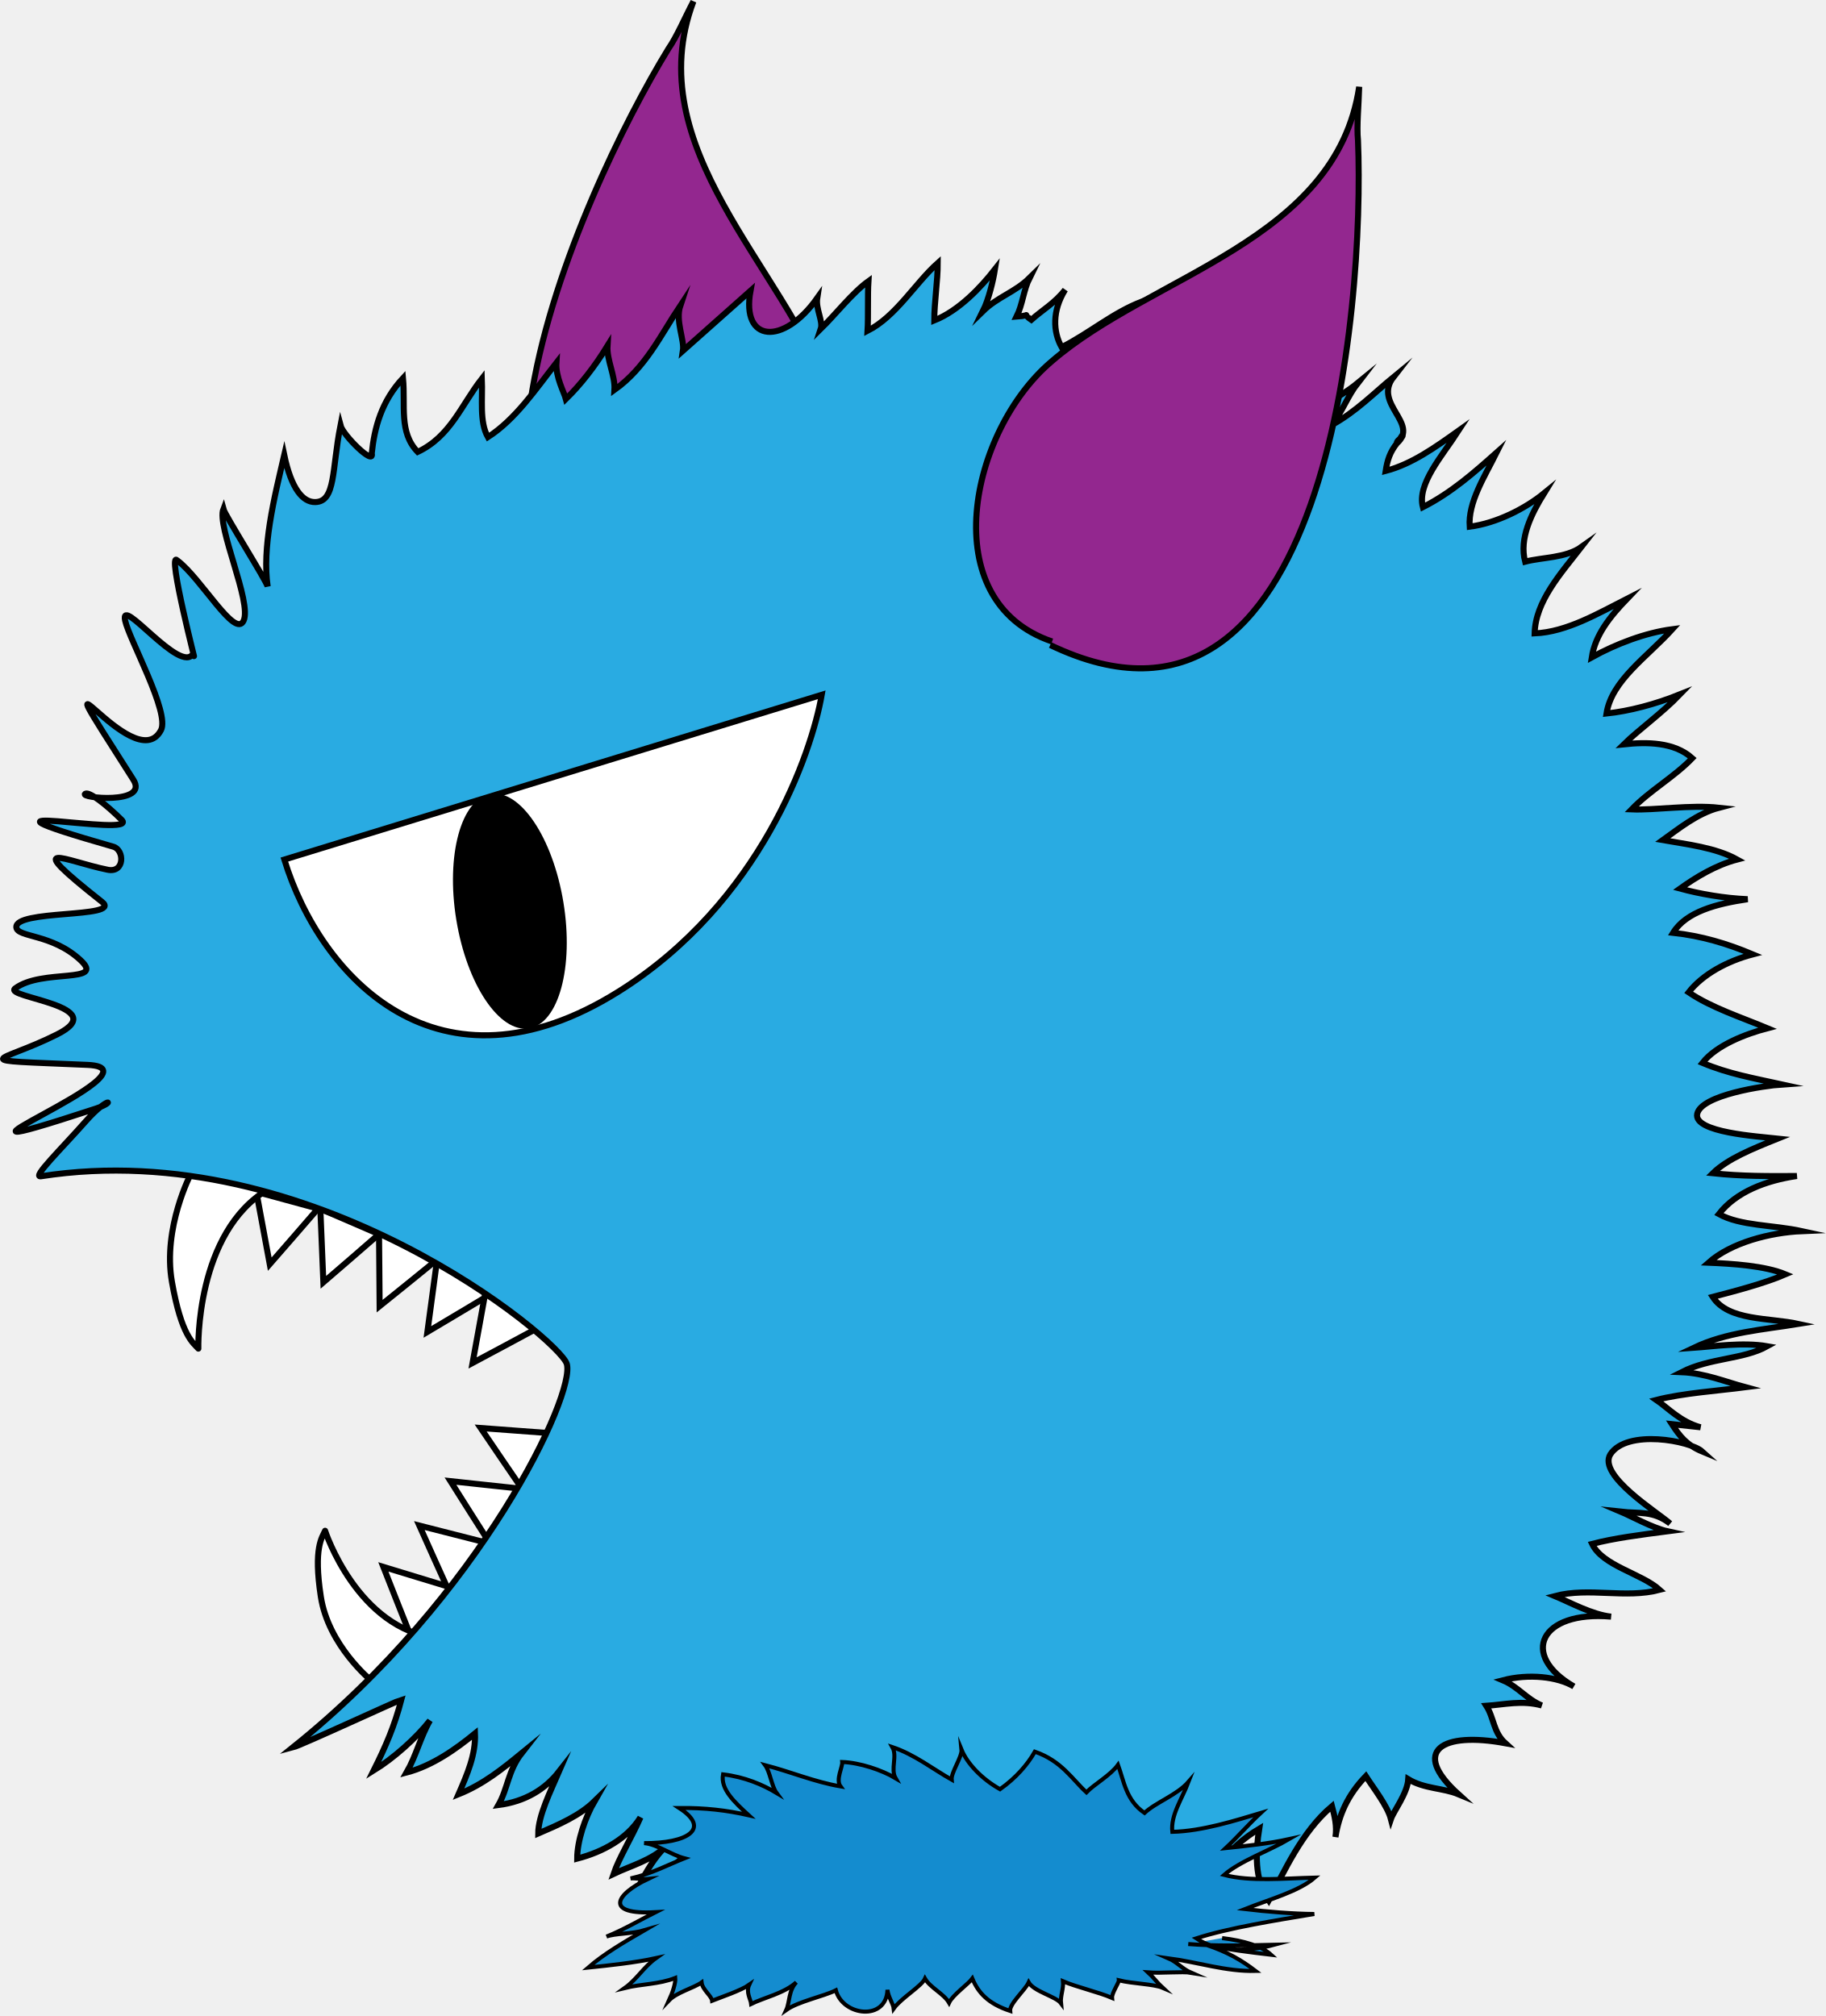
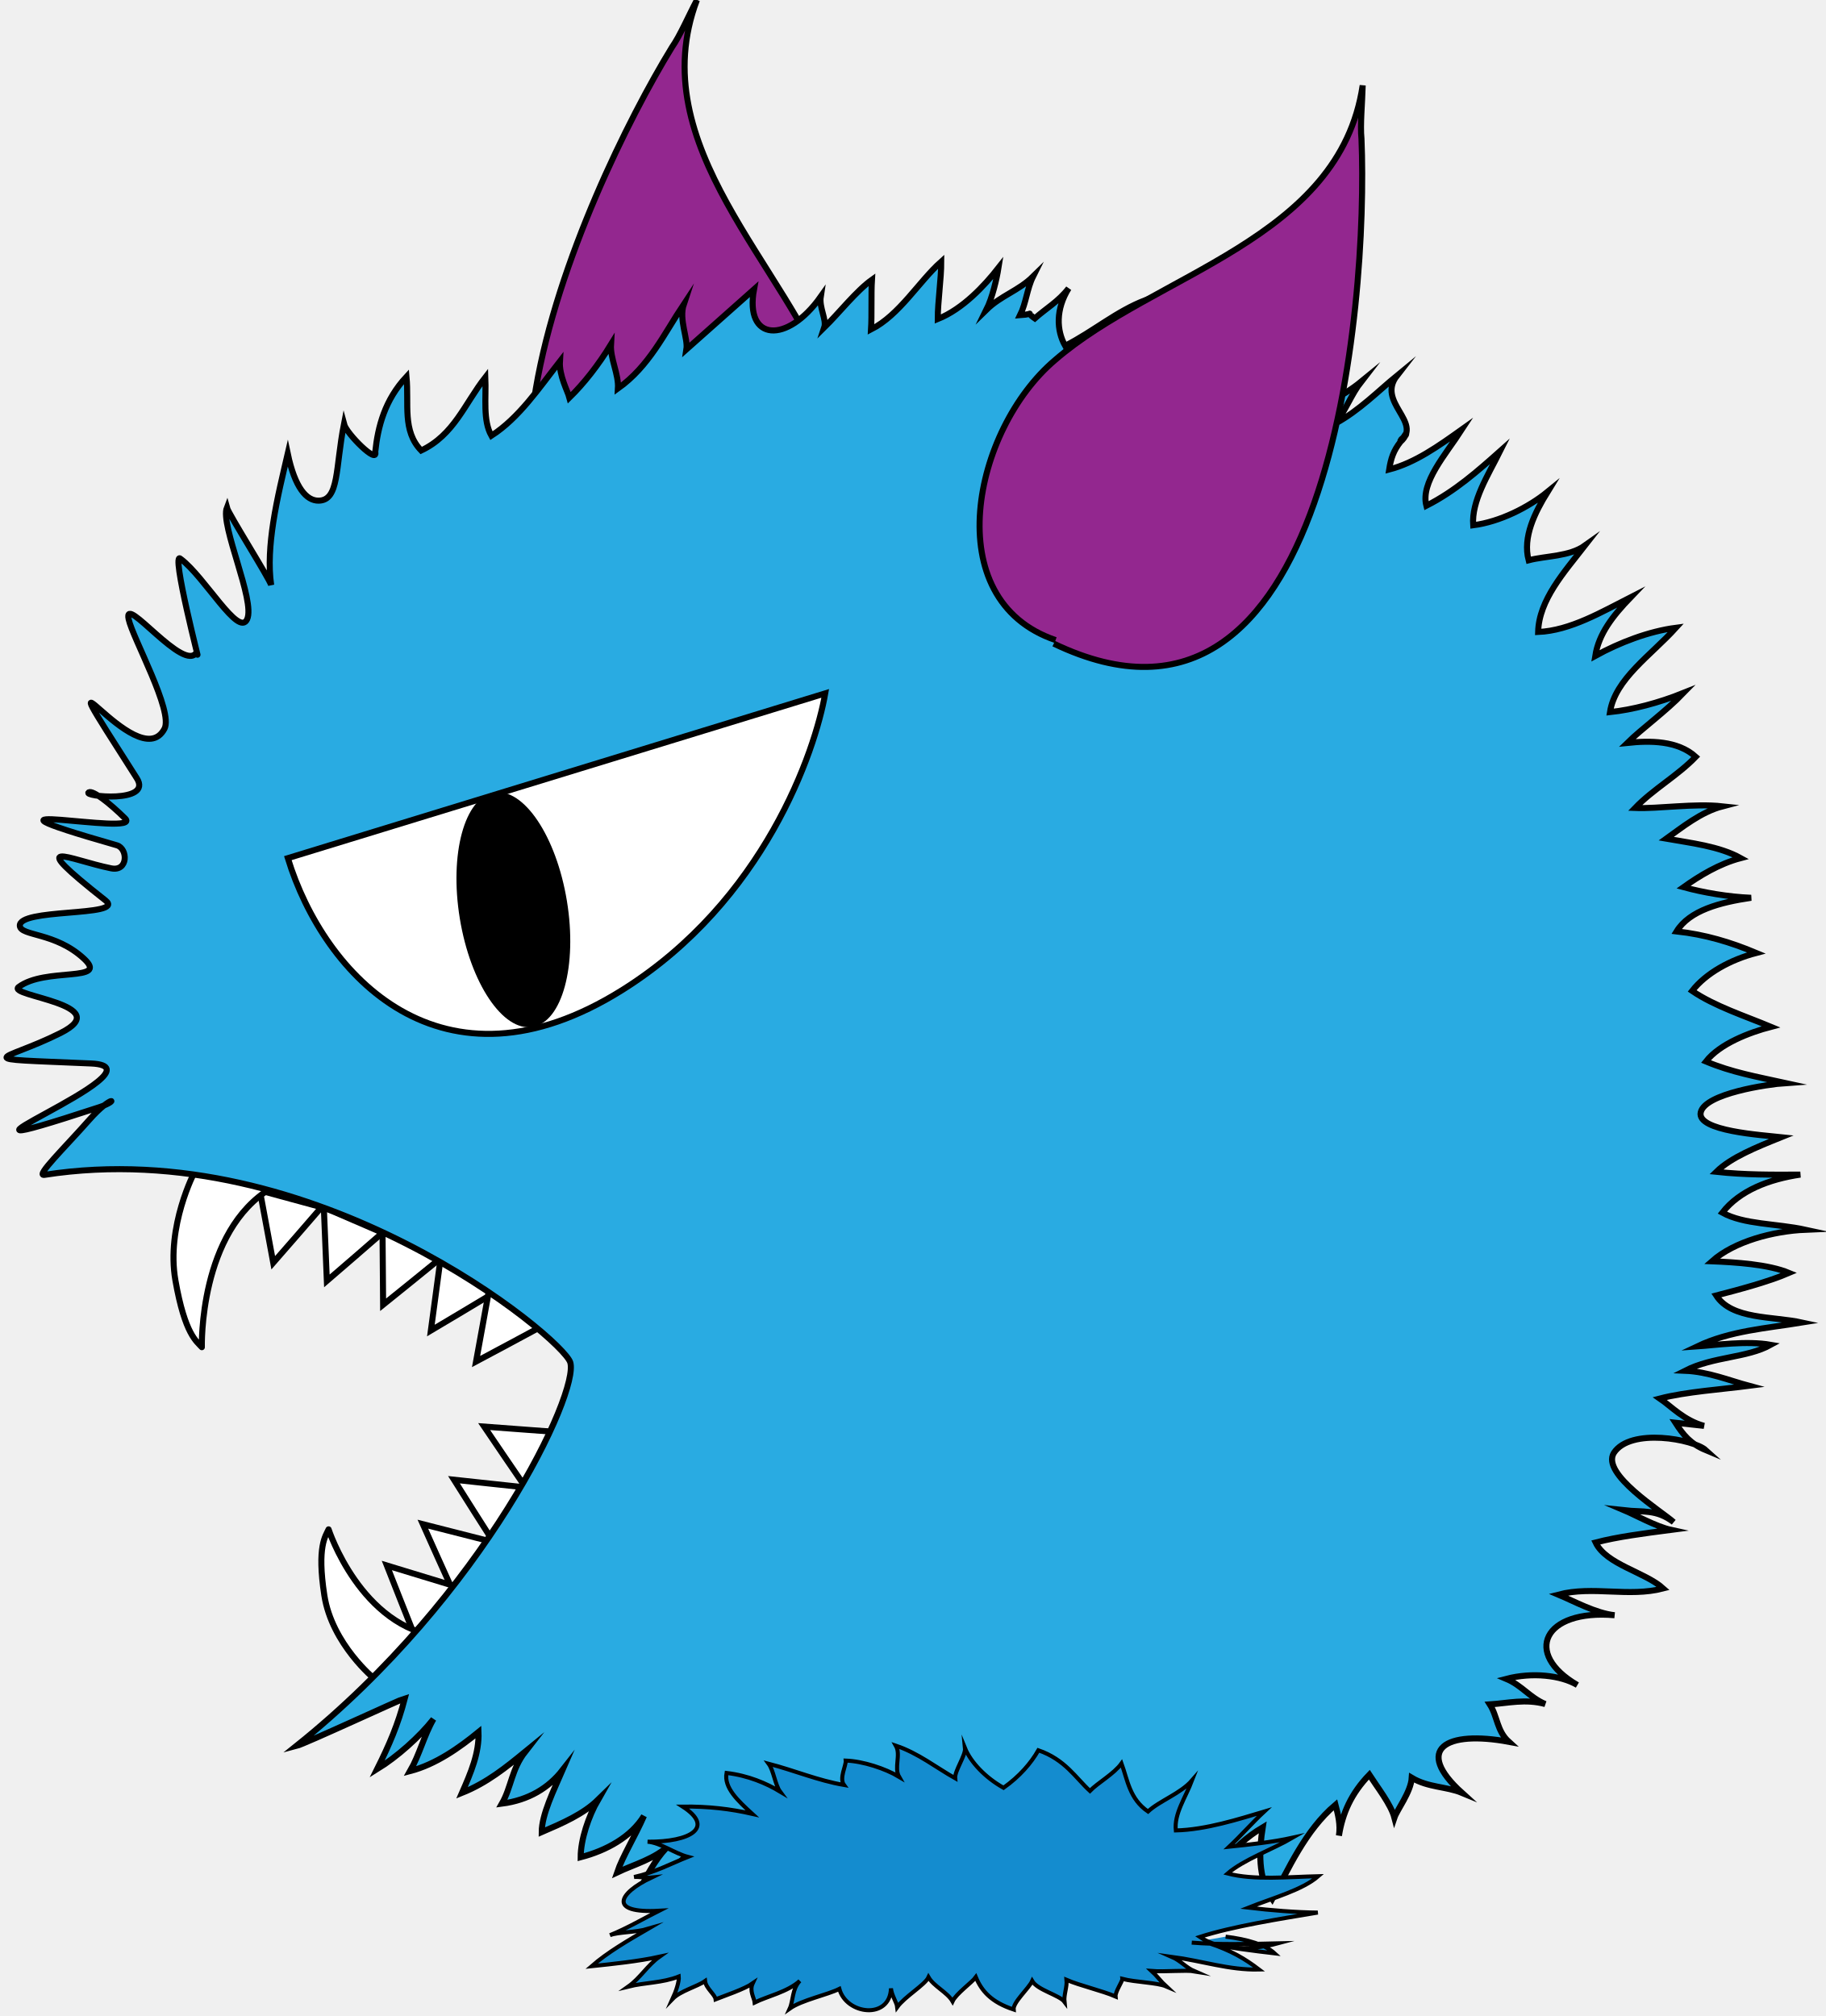
- <svg xmlns="http://www.w3.org/2000/svg" version="1.1" id="Laag_1" x="0px" y="0px" width="906.55px" height="1001.271px" viewBox="183.051 54.437 906.55 1001.271" enable-background="new 183.051 54.437 906.55 1001.271" xml:space="preserve">
+ <svg xmlns="http://www.w3.org/2000/svg" version="1.1" id="Laag_1" x="0px" y="0px" width="906.55px" height="1001.271px" viewBox="0 0 906.55 1001.271" enable-background="new 0 0 906.55 1001.271" xml:space="preserve">
  <g>
-     <polygon fill="#FFFFFF" stroke="#000000" stroke-width="3" stroke-miterlimit="10" points="450.229,780.125 442.299,793.864    431.951,778.729 421.737,763.671 439.948,765.032 458.165,766.387  " />
-     <polygon fill="#FFFFFF" stroke="#000000" stroke-width="3" stroke-miterlimit="10" points="434.68,807.438 426.297,820.907    416.46,805.441 406.743,790.055 424.902,792.017 443.065,793.968  " />
-     <polygon fill="#FFFFFF" stroke="#000000" stroke-width="3" stroke-miterlimit="10" points="416.483,833.297 406.28,845.444    398.731,828.739 391.291,812.131 408.986,816.644 426.692,821.149  " />
-     <polygon fill="#FFFFFF" stroke="#000000" stroke-width="3" stroke-miterlimit="10" points="397.603,854.953 386.848,866.619    380.079,849.581 373.412,832.648 390.884,837.975 408.362,843.289  " />
-     <polygon fill="#FFFFFF" stroke="#000000" stroke-width="3" stroke-miterlimit="10" points="325.646,650.545 340.952,654.714    328.956,668.575 316.999,682.291 313.671,664.334 310.336,646.376  " />
-     <polygon fill="#FFFFFF" stroke="#000000" stroke-width="3" stroke-miterlimit="10" points="356.685,661.107 371.247,667.401    357.406,679.425 343.626,691.31 342.878,673.062 342.121,654.812  " />
-     <polygon fill="#FFFFFF" stroke="#000000" stroke-width="3" stroke-miterlimit="10" points="385.609,673.404 399.954,680.175    385.727,691.73 371.561,703.156 371.416,684.896 371.262,666.626  " />
-     <polygon fill="#FFFFFF" stroke="#000000" stroke-width="3" stroke-miterlimit="10" points="413.392,688.495 426.636,697.229    410.915,706.653 395.276,715.959 397.716,697.861 400.148,679.755  " />
-     <polygon fill="#FFFFFF" stroke="#000000" stroke-width="3" stroke-miterlimit="10" points="437.081,704.755 449.909,714.09    433.769,722.78 417.717,731.354 420.991,713.387 424.255,695.411  " />
-     <path fill="#FFFFFF" stroke="#000000" stroke-width="3" stroke-linecap="round" stroke-miterlimit="10" d="M344.481,814.706   c-1.468,3.333-5.865,8.367-2.114,32.729c3.75,24.36,25.056,41.679,25.056,41.679s42.157-19.953,32.999-20.97   C360.406,863.704,344.481,814.706,344.481,814.706" />
-     <path fill="#FFFFFF" stroke="#000000" stroke-width="3" stroke-linecap="round" stroke-miterlimit="10" d="M281.547,724.243   c-2.519-2.845-8.385-6.226-13.117-33.138c-4.731-26.912,9.516-53.916,9.516-53.916s46.611,2.943,38.303,7.865   C279.949,666.569,281.547,724.243,281.547,724.243" />
+     <polygon fill="#FFFFFF" stroke="#000000" stroke-width="3" stroke-miterlimit="10" points="268.914,724.987 260.984,738.726    250.637,723.591 240.423,708.532 258.634,709.894 276.851,711.249  " />
+     <polygon fill="#FFFFFF" stroke="#000000" stroke-width="3" stroke-miterlimit="10" points="253.365,752.3 244.982,765.769    235.146,750.304 225.429,734.917 243.588,736.878 261.751,738.829  " />
+     <polygon fill="#FFFFFF" stroke="#000000" stroke-width="3" stroke-miterlimit="10" points="235.169,778.159 224.966,790.306    217.417,773.601 209.977,756.993 227.672,761.505 245.378,766.011  " />
+     <polygon fill="#FFFFFF" stroke="#000000" stroke-width="3" stroke-miterlimit="10" points="216.288,799.815 205.533,811.481    198.765,794.442 192.098,777.511 209.569,782.837 227.048,788.151  " />
+     <polygon fill="#FFFFFF" stroke="#000000" stroke-width="3" stroke-miterlimit="10" points="144.332,595.407 159.638,599.575    147.642,613.437 135.685,627.153 132.356,609.196 129.021,591.237  " />
+     <polygon fill="#FFFFFF" stroke="#000000" stroke-width="3" stroke-miterlimit="10" points="175.37,605.97 189.933,612.263    176.092,624.286 162.312,636.171 161.563,617.925 160.807,599.675  " />
+     <polygon fill="#FFFFFF" stroke="#000000" stroke-width="3" stroke-miterlimit="10" points="204.295,618.267 218.64,625.036    204.412,636.593 190.246,648.019 190.102,629.759 189.947,611.487  " />
+     <polygon fill="#FFFFFF" stroke="#000000" stroke-width="3" stroke-miterlimit="10" points="232.077,633.356 245.321,642.091    229.601,651.515 213.962,660.821 216.401,642.724 218.834,624.616  " />
+     <polygon fill="#FFFFFF" stroke="#000000" stroke-width="3" stroke-miterlimit="10" points="255.767,649.616 268.595,658.952    252.454,667.642 236.402,676.216 239.677,658.249 242.94,640.272  " />
+     <path fill="#FFFFFF" stroke="#000000" stroke-width="3" stroke-linecap="round" stroke-miterlimit="10" d="M163.167,759.567   c-1.469,3.334-5.865,8.367-2.114,32.729c3.75,24.361,25.056,41.68,25.056,41.68s42.157-19.953,32.999-20.969   C179.092,808.565,163.167,759.567,163.167,759.567" />
+     <path fill="#FFFFFF" stroke="#000000" stroke-width="3" stroke-linecap="round" stroke-miterlimit="10" d="M100.232,669.104   c-2.519-2.844-8.385-6.227-13.117-33.137c-4.731-26.912,9.516-53.916,9.516-53.916s46.611,2.941,38.303,7.863   C98.635,611.431,100.232,669.104,100.232,669.104" />
  </g>
-   <path fill="#93278F" stroke="#000000" stroke-width="3" stroke-miterlimit="10" d="M526.373,371.947  c-152.267-9.292-54.528-222.978-11.393-293.323c4.093-5.852,8.267-15.66,12.408-23.486c-27.331,72.672,44.624,131.66,67.032,193.548  c18.702,49.926-6.85,132.523-67.998,121.274" />
-   <path fill="#29ABE2" stroke="#000000" stroke-width="3" stroke-miterlimit="10" d="M876.731,274.593  c-0.414-1.639,3.269-2.615,2.837-4.263L876.731,274.593c-3.45,4.393-4.727,8.266-5.582,13.736  c12.896-3.357,24.505-11.66,36.156-19.957c-8.194,12.659-20.678,26.438-17.682,37.951c14.213-7.225,25.404-17.164,36.591-27.117  c-6.032,12.105-14.212,24.764-13.348,36.814c13.329-1.723,27.529-8.943,37.009-16.684c-6.452,10.455-12.5,22.577-9.477,34.073  c8.588-2.263,20.206-1.784,27.959-7.322c-10.306,13.231-22.83,27.029-23.243,42.927c15.906-0.64,31.832-10.074,46.031-17.297  c-9.014,9.38-15.916,18.19-17.647,29.178c12.06-6.661,26.693-12.235,40.039-13.97c-12.498,13.791-30.166,25.42-32.738,41.891  c11.187-1.171,24.111-4.547,36.57-9.565c-9.034,9.382-20.654,17.679-27.974,24.864c11.197-1.176,24.962-1.265,33.995,6.891  c-9.028,9.387-21.102,16.054-30.132,25.427c11.604,0.481,29.25-2.376,43.443-0.827c-10.752,2.804-20.229,10.561-27.95,16.076  c12.023,2.13,26.232,3.677,36.962,9.641c-10.734,2.806-20.646,8.91-28.387,14.435c9.894,2.677,21.943,4.793,33.563,5.279  c-15.488,2.281-30.572,6.234-37.012,16.687c14.182,1.562,26.652,5.297,39.573,10.705c-12.912,3.375-24.967,10.045-31.855,18.852  c11.167,7.613,26.246,12.457,39.134,17.842c-10.734,2.806-25.368,8.4-32.271,17.211c12.906,5.401,24.943,7.513,39.589,10.718  c-9.041,0.606-40.017,5.185-42.185,14.523c-2.146,9.349,30.55,11.309,40.01,12.353c-12.478,5.021-24.967,10.034-32.271,17.214  c14.18,1.537,27.959,1.458,41.721,1.372c-15.488,2.291-30.125,7.868-38.733,18.901c10.774,5.959,26.677,5.308,41.308,8.488  c-15.916,0.67-35.291,5.718-46.479,15.67c11.618,0.475,27.971,1.47,38.296,5.771c-10.33,4.468-25.396,8.408-36.164,11.217  c7.743,12,27.97,10.234,42.597,13.422c-17.645,2.869-35.709,4.074-52.084,11.869c9.057-0.622,24.541-2.912,36.593-0.798  c-12.041,6.667-28.397,5.663-42.613,12.888c11.62,0.491,21.93,4.809,31.839,7.472c-13.341,1.736-31.425,2.962-44.332,6.323  c5.604,3.817,12.029,10.905,21.954,13.57c-4.736-0.518-9.477-1.029-14.211-1.546c3.863,5.989,7.31,10.37,15.057,13.602  c-6.023-5.439-37.442-11.26-45.634,1.401c-6.437,10.453,23.657,28.924,29.68,34.357c-8.603-6.517-15.053-4.846-24.507-5.889  c5.154,2.176,15.899,8.143,23.229,9.735c-13.346,1.728-26.702,3.452-37.45,6.273c5.177,10.929,24.516,14.653,33.566,22.815  c-17.229,4.496-34.871-1.416-52.082,3.074c7.75,3.246,18.509,9.211,27.949,10.232c-35.283-3.043-45.611,18.949-18.5,34.674  c-8.197-4.877-22.397-6.423-35.292-3.065c7.734,3.246,11.6,9.249,19.35,12.504c-9.893-2.679-18.484-0.429-27.539,0.17  c3.864,6.025,3.44,13.146,9.462,18.592c-31.419-5.833-47.342,3.604-23.25,25.367c-7.764-3.229-16.801-2.615-24.971-7.506  c-0.438,7.131-7.325,15.95-8.614,19.8c-1.709-6.564-8.6-15.296-12.466-21.312c-9.043,9.387-13.354,19.28-15.082,30.274  c0.858-5.496-0.43-10.428-1.716-15.35c-15.058,12.711-23.688,32.502-31.418,46.816c-7.323-10.365-6.448-24.633-4.717-35.621  c-15.957,9.445-25.846,24.314-33.584,38.617c3.015-6.054,0.858-14.252,1.702-19.748c-14.187,7.221-22.38,19.877-33.555,29.829  c-0.007-8.769-0.423-19.184,1.727-28.522c-4.327,9.895-13.771,17.639-25.857,24.29c2.6-7.689-0.816-12.06,4.331-18.661  c-7.291,7.182-14.629,14.343-21.963,21.525c1.291-3.847,0.004-8.783,1.311-12.619c-7.336,7.173-16.797,14.914-27.129,19.379  c-2.155-8.213-0.425-19.198,2.177-26.89c-14.204,7.21-23.264,16.601-36.17,19.984c3.016-6.055,5.611-13.755,13.366-19.291  c-13.795,8.875-32.72,15.565-48.657,16.236c5.191-6.624,9.502-16.526,17.224-22.06c-7.722,5.532-14.2,7.225-24.084,13.323  c4.309-9.916,12.903-20.935,12.927-29.694c-17.648,2.844-31.436,20.486-47.349,29.907c5.164-6.602,5.59-13.736,10.748-20.341  c-11.623,8.295-24.959,18.796-42.171,23.291c2.164-9.324,8.616-19.794,15.923-26.963c-9.029,9.387-18.511,17.112-30.985,22.134  c0.427-7.119,2.588-16.47,7.33-24.715c-6.45,10.458-14.642,14.345-24.969,18.813c3.019-6.055,7.771-14.319,13.351-19.291  c-7.318,7.171-18.082,9.982-26.241,13.891c2.566-7.698,9.018-18.163,13.343-28.07c-6.466,10.461-18.507,17.126-31.434,20.499  c0.006-8.77,3.881-20.305,8.638-28.573c-7.338,7.187-17.652,11.639-27.984,16.095c0.021-8.783,6.036-20.874,10.33-30.776  c-6.884,8.811-16.783,14.909-30.108,16.646c4.725-8.249,4.745-17.037,11.632-25.858c-9.482,7.752-18.957,15.493-31.435,20.498  c4.312-9.877,8.618-19.791,8.188-30.206c-9.448,7.721-21.103,16.043-33.994,19.413c4.741-8.242,6.887-17.6,11.632-25.843  c-6.889,8.818-18.093,18.774-27.987,24.861c6.031-12.112,10.341-22.007,13.778-35.191c-2.143,0.555-49.614,22.6-53.936,23.705  c93.92-75.215,140.609-175.775,136.08-190.54c-3.708-12.084-126.634-114.142-261.143-93.131c-4.625,0.721,10.033-13.44,22.26-27.297  c11.505-13.036,15.326-9.701,4.985-6.312c-105.68,34.631,37.496-19.913-4.069-21.717c-62.45-2.708-44.402-0.448-15.186-15.116  c28.26-14.187-26.714-18.354-20.788-22.843c13.273-10.042,45.37-2.146,32.368-14.166c-14.127-13.063-31.244-11.087-31.753-16.174  c-0.441-4.397,12.063-5.573,23.831-6.565c12.435-1.049,24.044-1.895,18.69-6.122c-41.277-32.592-18.369-20.216,2.812-15.94  c8.593,1.73,8.367-9.859,2.831-11.444c-88.759-25.425,13.734-3.83,4.112-13.343c-7.752-7.664-16.02-14.071-18.032-12.971  c-3.674,2.009,31.958,5.733,23.822-7.006c-52.681-82.492,0.407,0.66,13.743-24.532c4.581-8.654-15.803-45.091-17.794-54.476  c-2.781-13.11,27.925,27.482,33.839,16.298c3.005,11.499-13.549-52.085-7.917-46.143c11.912,8.939,28.728,39.116,32.931,29.906  c4.197-9.21-13.499-46.693-10.062-55.488c0.868,3.271,21.129,35.258,22,38.541c-1.409-9.534-0.626-20.422,1.046-31.225  c1.884-12.152,4.891-24.194,7.177-34.078c3.539,16.836,9.263,23.48,15.397,23.356c10.227-0.211,8.218-16.133,12.532-38.097  c1.284,4.933,16.947,20.377,15.527,13.895c1.313-12.621,4.754-25.806,15.522-37.383c1.286,13.703-2.173,26.888,7.295,36.678  c16.347-7.764,21.527-23.156,31.864-36.39c0.427,10.417-1.305,21.392,2.996,29.039c13.768-8.868,23.668-23.729,34.024-36.958  c-0.442,7.125,3.842,14.776,4.705,18.059c7.325-7.185,14.241-16.009,20.662-26.45c-0.425,7.123,3.892,14.77,3.452,21.906  c15.493-11.062,22.834-27.019,32.716-41.9c-2.579,7.698,2.152,16.994,1.282,22.482c11.205-9.952,22.393-19.893,33.562-29.829  c-4.733,25.805,16.373,27.308,33.145,3.607c-0.854,5.496,3.025,11.509,1.734,15.347c7.315-7.185,15.916-18.194,23.687-23.733  c-0.443,7.134-0.011,17.554-0.448,24.688c14.217-7.225,23.668-23.729,34.868-33.698c-0.002,8.784-1.736,19.756-1.738,28.538  c12.476-5.007,23.229-16.607,30.147-25.433c-0.872,5.501-3.022,14.825-6.038,20.886c7.318-7.184,15.913-9.42,23.229-16.604  c-3.017,6.051-3.441,13.172-6.455,19.237c9.021-0.615,1.724-2.204,7.313,1.595c5.579-4.979,11.622-8.291,16.8-14.934  c-6.471,10.468-6.043,20.885-1.74,28.536c14.199-7.21,25.392-17.164,40.007-22.735c-3.858,11.533-9.038,26.924-1.716,37.289  c11.608-8.3,24.96-18.809,41.317-26.599c-24.105,30.879,9.021,34.5,37.005,18.418c-4.327,9.892-8.618,19.791-8.218,30.201  c15.079-3.929,29.282-11.153,38.743-18.9c-5.154,6.628-7.738,14.315-12.902,20.921c12.043-6.642,21.091-16.017,30.553-23.769  C864.711,254.938,887.938,264.648,876.731,274.593" />
-   <path fill="#148CCF" stroke="#000000" stroke-width="2" stroke-miterlimit="10" d="M773.104,1019.964  c12.935,1.062,27.857,0.717,42.79,0.359c-14.551,3.93-29.604,3.077-38.803-3.177c16.538-5.323,39.686-8.94,58.599-12.104  c-10.695-0.088-23.633-1.15-34.438-2.439c12.308-4.881,26.854-8.802,34.694-15.634c-14.938,0.35-31.852,2.109-45.026-1.334  c7.829-6.834,22.265-11.942,32.346-17.799c-10.432,2.292-21.017,3.382-31.571,4.49c5.823-5.437,11.565-12.041,17.408-17.463  c-12.455,3.715-28.983,9.026-43.909,9.385c-0.875-8.329,4.73-16.133,8.092-24.898c-5.726,6.606-16.06,10.096-21.9,15.503  c-9.191-6.263-10.188-15.782-13.158-23.888c-3.74,5.197-11.812,9.636-15.679,13.65c-7.088-6.481-12.306-15.565-25.607-20.188  c-3.626,6.382-9.338,12.997-17.298,18.641c-9.084-5.077-16.305-12.753-19.133-19.674c0.361,3.571-5.235,11.367-4.875,14.945  c-9.083-5.075-18.399-12.521-29.469-16.203c2.616,4.547-1.01,10.935,1.612,15.47c-6.836-4.081-17.898-7.753-26.492-8.059  c0.251,2.379-3.354,8.774-0.875,12.12c-13.049-2.252-24.247-7.104-37.418-10.551c2.478,3.344,3.215,10.484,5.695,13.836  c-6.83-4.09-15.792-7.978-26.599-9.26c-1.36,7.359,5.711,13.84,12.787,20.333c-10.927-2.484-21.738-3.771-34.57-3.632  c16.05,10.359,3.968,17.616-17.415,17.449c6.469,0.528,13.428,5.816,20.024,7.542c-8.22,3.255-16.314,7.702-26.748,9.992  c2.114-0.217,6.468,0.529,8.568,0.299c-16.298,7.729-21.631,17.896,3.85,16.456c-6.105,3.036-16.178,8.898-24.39,12.147  c4.117-1.628,12.699-1.31,18.917-3.16c-10.088,5.861-20.153,11.711-27.996,18.55c10.571-1.099,23.254-2.419,33.702-4.714  c-5.969,4.232-9.579,10.632-15.558,14.86c8.331-2.069,16.911-1.763,25.134-5.018c0.246,2.385-1.378,7.363-3.113,11.152  c3.853-4.011,12.182-6.08,16.161-8.901c0.391,3.57,4.969,6.701,5.222,9.089c4.117-1.642,14.438-5.119,18.428-7.934  c-1.752,3.794,0.725,7.14,0.963,9.521c6.12-3.043,16.547-5.33,22.422-10.759c-3.87,4.021-3.253,9.97-4.993,13.759  c5.955-4.23,18.526-6.738,24.634-9.779c3.468,12.869,25.097,15.44,25.622-0.255c0.364,3.566,2.853,6.918,3.104,9.306  c3.725-5.202,13.81-11.061,15.545-14.85c2.604,4.542,9.324,7.459,11.942,11.996c1.749-3.802,9.705-9.436,11.562-12.027  c2.869,6.918,7.698,12.43,18.776,16.09c-0.376-3.572,7.46-10.395,9.201-14.182c2.627,4.535,13.563,7.015,16.043,10.357  c-0.378-3.562,1.372-7.352,1.008-10.922c6.722,2.896,17.654,5.379,24.364,8.274c-0.241-2.371,3.476-7.578,3.356-8.761  c6.61,1.717,17.293,1.817,21.79,3.754c-2.367-2.157-4.86-5.514-7.226-7.669c6.466,0.521,17.026-0.562,21.39,0.184  c-4.479-1.937-6.952-5.295-11.434-7.232c15.177,2.029,28.475,6.675,43.388,6.325c-6.948-5.297-13.789-9.4-24.849-13.062  c10.933,2.479,21.76,3.755,32.578,5.029c-4.72-4.312-13.55-7.014-24.36-8.293" />
-   <path fill="#FFFFFF" stroke="#000000" stroke-width="3" stroke-miterlimit="10" d="M324.242,481.354  c17.933,58.463,76.682,121.553,166.07,65.493c70.539-44.236,95.802-118.622,100.793-147.333L324.242,481.354z" />
-   <path d="M462.832,502.624c5.263,32.135-2.363,60.14-17.056,62.547c-14.691,2.395-30.855-21.706-36.125-53.834  c-5.272-32.146,2.354-60.162,17.051-62.57C441.378,446.361,457.557,470.464,462.832,502.624z" />
-   <path fill="#93278F" stroke="#000000" stroke-width="3" stroke-miterlimit="10" d="M704.585,374.8  C842.146,440.829,860.8,206.572,857.396,124.133c-0.717-7.104,0.387-17.701,0.593-26.57  c-11.503,76.816-103.104,93.309-152.804,136.439c-40.655,34.46-58.522,119.058,0.332,139.048" />
+   <path fill="#93278F" stroke="#000000" stroke-width="3" stroke-miterlimit="10" d="M345.058,316.809  c-152.266-9.292-54.527-222.978-11.393-293.323c4.094-5.852,8.268-15.66,12.408-23.486c-27.332,72.672,44.623,131.66,67.031,193.548  c18.703,49.926-6.85,132.523-67.998,121.274" />
+   <path fill="#29ABE2" stroke="#000000" stroke-width="3" stroke-miterlimit="10" d="M695.417,219.455  c-0.414-1.639,3.268-2.615,2.836-4.263L695.417,219.455c-3.451,4.393-4.729,8.266-5.582,13.736  c12.895-3.357,24.504-11.66,36.154-19.957c-8.193,12.659-20.678,26.438-17.682,37.951c14.213-7.225,25.404-17.164,36.592-27.117  c-6.033,12.105-14.213,24.764-13.348,36.814c13.328-1.723,27.527-8.943,37.008-16.684c-6.451,10.455-12.5,22.577-9.477,34.073  c8.588-2.263,20.205-1.784,27.959-7.322c-10.307,13.231-22.83,27.029-23.242,42.927c15.904-0.64,31.832-10.074,46.029-17.297  c-9.014,9.38-15.916,18.19-17.646,29.178c12.061-6.661,26.693-12.235,40.039-13.97c-12.498,13.791-30.166,25.42-32.738,41.891  c11.188-1.171,24.111-4.547,36.57-9.565c-9.033,9.382-20.654,17.679-27.973,24.864c11.195-1.176,24.961-1.266,33.994,6.891  c-9.027,9.387-21.102,16.054-30.133,25.427c11.605,0.481,29.25-2.376,43.443-0.826c-10.752,2.804-20.229,10.561-27.949,16.075  c12.023,2.13,26.232,3.678,36.961,9.642c-10.734,2.806-20.645,8.91-28.387,14.435c9.895,2.677,21.943,4.793,33.562,5.279  c-15.486,2.281-30.57,6.233-37.012,16.687c14.182,1.562,26.652,5.297,39.574,10.705c-12.912,3.375-24.967,10.045-31.855,18.853  c11.166,7.613,26.246,12.458,39.135,17.842c-10.734,2.805-25.369,8.4-32.271,17.211c12.906,5.4,24.943,7.512,39.588,10.717  c-9.041,0.607-40.016,5.186-42.184,14.523c-2.146,9.35,30.549,11.309,40.01,12.354c-12.479,5.021-24.967,10.033-32.271,17.213  c14.18,1.537,27.959,1.459,41.721,1.373c-15.488,2.291-30.125,7.867-38.732,18.9c10.773,5.959,26.676,5.309,41.307,8.488  c-15.916,0.67-35.291,5.719-46.479,15.67c11.619,0.475,27.971,1.471,38.297,5.771c-10.33,4.467-25.396,8.408-36.164,11.217  c7.742,12,27.969,10.234,42.598,13.422c-17.646,2.869-35.709,4.074-52.084,11.869c9.057-0.623,24.541-2.912,36.592-0.799  c-12.041,6.668-28.396,5.664-42.613,12.889c11.621,0.49,21.93,4.809,31.84,7.473c-13.342,1.736-31.426,2.961-44.332,6.322  c5.604,3.816,12.029,10.904,21.953,13.57c-4.734-0.518-9.477-1.029-14.211-1.547c3.863,5.99,7.311,10.371,15.057,13.604  c-6.021-5.439-37.441-11.262-45.633,1.4c-6.438,10.453,23.656,28.924,29.68,34.357c-8.604-6.518-15.053-4.846-24.508-5.889  c5.154,2.176,15.9,8.143,23.23,9.734c-13.346,1.729-26.703,3.451-37.451,6.273c5.178,10.928,24.516,14.652,33.566,22.814  c-17.229,4.496-34.871-1.416-52.082,3.074c7.75,3.246,18.51,9.211,27.949,10.232c-35.283-3.043-45.611,18.947-18.5,34.674  c-8.197-4.877-22.396-6.424-35.293-3.066c7.734,3.246,11.602,9.25,19.352,12.504c-9.895-2.678-18.484-0.428-27.539,0.17  c3.863,6.025,3.439,13.146,9.461,18.594c-31.418-5.834-47.342,3.604-23.25,25.365c-7.764-3.229-16.801-2.613-24.971-7.506  c-0.438,7.131-7.324,15.951-8.613,19.801c-1.709-6.564-8.6-15.297-12.467-21.312c-9.043,9.387-13.354,19.281-15.082,30.275  c0.857-5.496-0.43-10.43-1.715-15.352c-15.059,12.711-23.689,32.502-31.418,46.816c-7.324-10.365-6.449-24.633-4.719-35.621  c-15.957,9.445-25.846,24.314-33.584,38.617c3.016-6.055,0.859-14.252,1.703-19.748c-14.188,7.221-22.381,19.877-33.555,29.83  c-0.008-8.77-0.424-19.186,1.727-28.523c-4.326,9.896-13.771,17.639-25.857,24.291c2.6-7.689-0.816-12.061,4.332-18.662  c-7.291,7.184-14.629,14.344-21.963,21.525c1.291-3.848,0.004-8.783,1.311-12.619c-7.336,7.174-16.797,14.914-27.129,19.379  c-2.156-8.213-0.426-19.197,2.176-26.889c-14.203,7.209-23.264,16.6-36.17,19.982c3.018-6.055,5.611-13.754,13.367-19.291  c-13.795,8.875-32.721,15.566-48.658,16.236c5.191-6.623,9.502-16.525,17.225-22.059c-7.723,5.531-14.199,7.225-24.084,13.322  c4.309-9.916,12.902-20.936,12.928-29.693c-17.648,2.844-31.438,20.484-47.35,29.906c5.164-6.602,5.59-13.736,10.748-20.342  c-11.623,8.295-24.959,18.797-42.172,23.291c2.164-9.324,8.617-19.793,15.924-26.963c-9.029,9.387-18.512,17.113-30.984,22.135  c0.426-7.119,2.588-16.471,7.33-24.715c-6.451,10.457-14.643,14.344-24.971,18.812c3.02-6.055,7.771-14.318,13.352-19.291  c-7.318,7.172-18.082,9.982-26.24,13.891c2.566-7.697,9.018-18.162,13.342-28.07c-6.465,10.461-18.506,17.127-31.434,20.5  c0.006-8.77,3.881-20.305,8.639-28.572c-7.338,7.186-17.652,11.639-27.984,16.094c0.021-8.783,6.037-20.873,10.33-30.775  c-6.884,8.811-16.783,14.908-30.108,16.646c4.725-8.25,4.745-17.037,11.632-25.859c-9.481,7.752-18.957,15.494-31.435,20.498  c4.312-9.877,8.618-19.791,8.188-30.205c-9.448,7.721-21.103,16.043-33.994,19.412c4.741-8.242,6.888-17.6,11.632-25.842  c-6.889,8.816-18.093,18.773-27.986,24.859c6.031-12.111,10.341-22.006,13.777-35.189c-2.143,0.555-49.613,22.6-53.936,23.705  c93.92-75.215,140.609-175.775,136.08-190.541c-3.707-12.084-126.633-114.141-261.143-93.131  c-4.625,0.721,10.033-13.439,22.26-27.297c11.505-13.035,15.326-9.701,4.985-6.312c-105.68,34.631,37.496-19.912-4.069-21.717  c-62.45-2.707-44.402-0.447-15.186-15.115c28.26-14.187-26.714-18.354-20.788-22.843c13.273-10.042,45.37-2.146,32.368-14.166  c-14.127-13.063-31.244-11.087-31.753-16.174c-0.441-4.397,12.063-5.573,23.831-6.565c12.435-1.049,24.044-1.895,18.69-6.122  c-41.277-32.592-18.369-20.216,2.812-15.939c8.593,1.729,8.367-9.859,2.831-11.444c-88.759-25.425,13.734-3.83,4.112-13.343  c-7.752-7.664-16.02-14.071-18.032-12.972c-3.674,2.01,31.958,5.733,23.822-7.006c-52.681-82.492,0.407,0.66,13.743-24.532  c4.581-8.654-15.803-45.091-17.794-54.476c-2.781-13.11,27.925,27.482,33.839,16.298c3.005,11.499-13.549-52.085-7.917-46.143  c11.912,8.939,28.728,39.116,32.931,29.906c4.197-9.21-13.499-46.693-10.062-55.488c0.868,3.271,21.129,35.258,22,38.541  c-1.408-9.534-0.626-20.422,1.046-31.225c1.885-12.152,4.892-24.194,7.178-34.078c3.539,16.836,9.263,23.48,15.396,23.356  c10.228-0.211,8.219-16.133,12.532-38.097c1.284,4.933,16.947,20.377,15.527,13.895c1.312-12.621,4.754-25.806,15.521-37.383  c1.286,13.703-2.173,26.888,7.295,36.678c16.348-7.764,21.527-23.156,31.864-36.39c0.427,10.417-1.305,21.392,2.996,29.039  c13.768-8.868,23.668-23.729,34.025-36.958c-0.443,7.125,3.842,14.776,4.703,18.059c7.326-7.185,14.242-16.009,20.662-26.45  c-0.424,7.123,3.893,14.77,3.453,21.906c15.492-11.062,22.834-27.019,32.715-41.9c-2.578,7.698,2.152,16.994,1.283,22.482  c11.205-9.952,22.393-19.893,33.562-29.829c-4.734,25.805,16.373,27.308,33.145,3.607c-0.854,5.496,3.025,11.509,1.734,15.347  c7.314-7.185,15.916-18.194,23.686-23.733c-0.441,7.134-0.01,17.554-0.447,24.688c14.217-7.225,23.668-23.729,34.867-33.698  c-0.002,8.784-1.734,19.756-1.736,28.538c12.475-5.007,23.229-16.607,30.146-25.433c-0.873,5.501-3.021,14.825-6.039,20.886  c7.318-7.184,15.914-9.42,23.23-16.604c-3.018,6.051-3.441,13.172-6.455,19.237c9.02-0.615,1.723-2.204,7.312,1.595  c5.578-4.979,11.621-8.291,16.799-14.934c-6.471,10.468-6.043,20.885-1.738,28.536c14.197-7.21,25.391-17.164,40.006-22.735  c-3.857,11.533-9.037,26.924-1.715,37.289c11.607-8.3,24.959-18.809,41.316-26.599c-24.105,30.879,9.021,34.5,37.004,18.418  c-4.326,9.892-8.617,19.791-8.217,30.201c15.078-3.929,29.281-11.153,38.742-18.9c-5.154,6.628-7.738,14.315-12.902,20.921  c12.043-6.642,21.092-16.017,30.555-23.769C683.396,199.8,706.623,209.51,695.417,219.455" />
+   <path fill="#148CCF" stroke="#000000" stroke-width="2" stroke-miterlimit="10" d="M591.789,964.825  c12.936,1.062,27.857,0.717,42.791,0.359c-14.551,3.93-29.604,3.078-38.803-3.176c16.537-5.324,39.686-8.941,58.6-12.105  c-10.695-0.088-23.635-1.15-34.439-2.439c12.309-4.881,26.855-8.801,34.695-15.633c-14.939,0.35-31.854,2.109-45.027-1.334  c7.83-6.834,22.266-11.941,32.346-17.799c-10.432,2.291-21.016,3.381-31.57,4.49c5.822-5.438,11.564-12.041,17.408-17.463  c-12.455,3.715-28.982,9.025-43.908,9.385c-0.875-8.33,4.729-16.133,8.092-24.898c-5.727,6.605-16.061,10.096-21.9,15.502  c-9.191-6.262-10.188-15.781-13.158-23.887c-3.74,5.197-11.812,9.635-15.68,13.65c-7.088-6.482-12.305-15.566-25.605-20.189  c-3.627,6.383-9.34,12.998-17.299,18.643c-9.084-5.078-16.305-12.754-19.133-19.676c0.361,3.572-5.234,11.367-4.875,14.945  c-9.084-5.074-18.398-12.52-29.469-16.203c2.615,4.547-1.01,10.936,1.611,15.471c-6.836-4.08-17.898-7.754-26.492-8.059  c0.252,2.379-3.354,8.773-0.875,12.119c-13.049-2.252-24.246-7.104-37.418-10.551c2.479,3.344,3.215,10.484,5.695,13.836  c-6.83-4.09-15.791-7.979-26.6-9.26c-1.359,7.359,5.711,13.84,12.787,20.334c-10.926-2.484-21.738-3.771-34.57-3.633  c16.051,10.359,3.969,17.615-17.414,17.449c6.469,0.527,13.428,5.816,20.023,7.541c-8.219,3.256-16.314,7.703-26.748,9.992  c2.115-0.217,6.469,0.529,8.568,0.299c-16.297,7.73-21.631,17.896,3.85,16.457c-6.104,3.035-16.178,8.898-24.389,12.146  c4.117-1.629,12.699-1.311,18.916-3.16c-10.088,5.861-20.152,11.711-27.996,18.551c10.572-1.1,23.254-2.42,33.703-4.715  c-5.971,4.232-9.58,10.633-15.559,14.859c8.33-2.068,16.91-1.762,25.133-5.018c0.246,2.385-1.377,7.363-3.111,11.152  c3.852-4.012,12.182-6.08,16.16-8.9c0.391,3.57,4.969,6.701,5.223,9.088c4.117-1.641,14.438-5.119,18.428-7.934  c-1.752,3.795,0.725,7.141,0.963,9.521c6.119-3.043,16.547-5.33,22.422-10.76c-3.869,4.021-3.254,9.971-4.992,13.76  c5.955-4.23,18.525-6.738,24.633-9.779c3.469,12.869,25.098,15.439,25.623-0.256c0.363,3.566,2.852,6.918,3.104,9.307  c3.725-5.201,13.811-11.061,15.545-14.85c2.604,4.541,9.324,7.459,11.941,11.996c1.75-3.803,9.705-9.436,11.562-12.027  c2.869,6.918,7.697,12.43,18.775,16.09c-0.375-3.572,7.461-10.395,9.201-14.182c2.627,4.535,13.562,7.016,16.043,10.357  c-0.377-3.562,1.373-7.352,1.008-10.922c6.723,2.895,17.654,5.379,24.365,8.273c-0.242-2.371,3.475-7.578,3.355-8.762  c6.609,1.719,17.293,1.818,21.789,3.754c-2.365-2.156-4.859-5.514-7.225-7.668c6.465,0.521,17.025-0.562,21.389,0.184  c-4.479-1.938-6.951-5.295-11.434-7.232c15.178,2.029,28.475,6.676,43.389,6.326c-6.949-5.297-13.789-9.4-24.85-13.062  c10.934,2.479,21.76,3.756,32.578,5.029c-4.721-4.312-13.549-7.014-24.359-8.293" />
+   <path fill="#FFFFFF" stroke="#000000" stroke-width="3" stroke-miterlimit="10" d="M142.928,426.215  c17.933,58.464,76.682,121.553,166.07,65.493c70.539-44.235,95.803-118.622,100.793-147.333L142.928,426.215z" />
+   <path d="M281.517,447.486c5.264,32.135-2.363,60.14-17.055,62.546c-14.691,2.396-30.855-21.706-36.125-53.833  c-5.272-32.146,2.354-60.162,17.051-62.57C260.063,391.223,276.242,415.326,281.517,447.486z" />
+   <path fill="#93278F" stroke="#000000" stroke-width="3" stroke-miterlimit="10" d="M523.271,319.662  c137.561,66.029,156.215-168.228,152.811-250.667c-0.717-7.104,0.387-17.701,0.594-26.57  c-11.504,76.816-103.105,93.309-152.805,136.439c-40.654,34.46-58.521,119.058,0.332,139.048" />
</svg>
